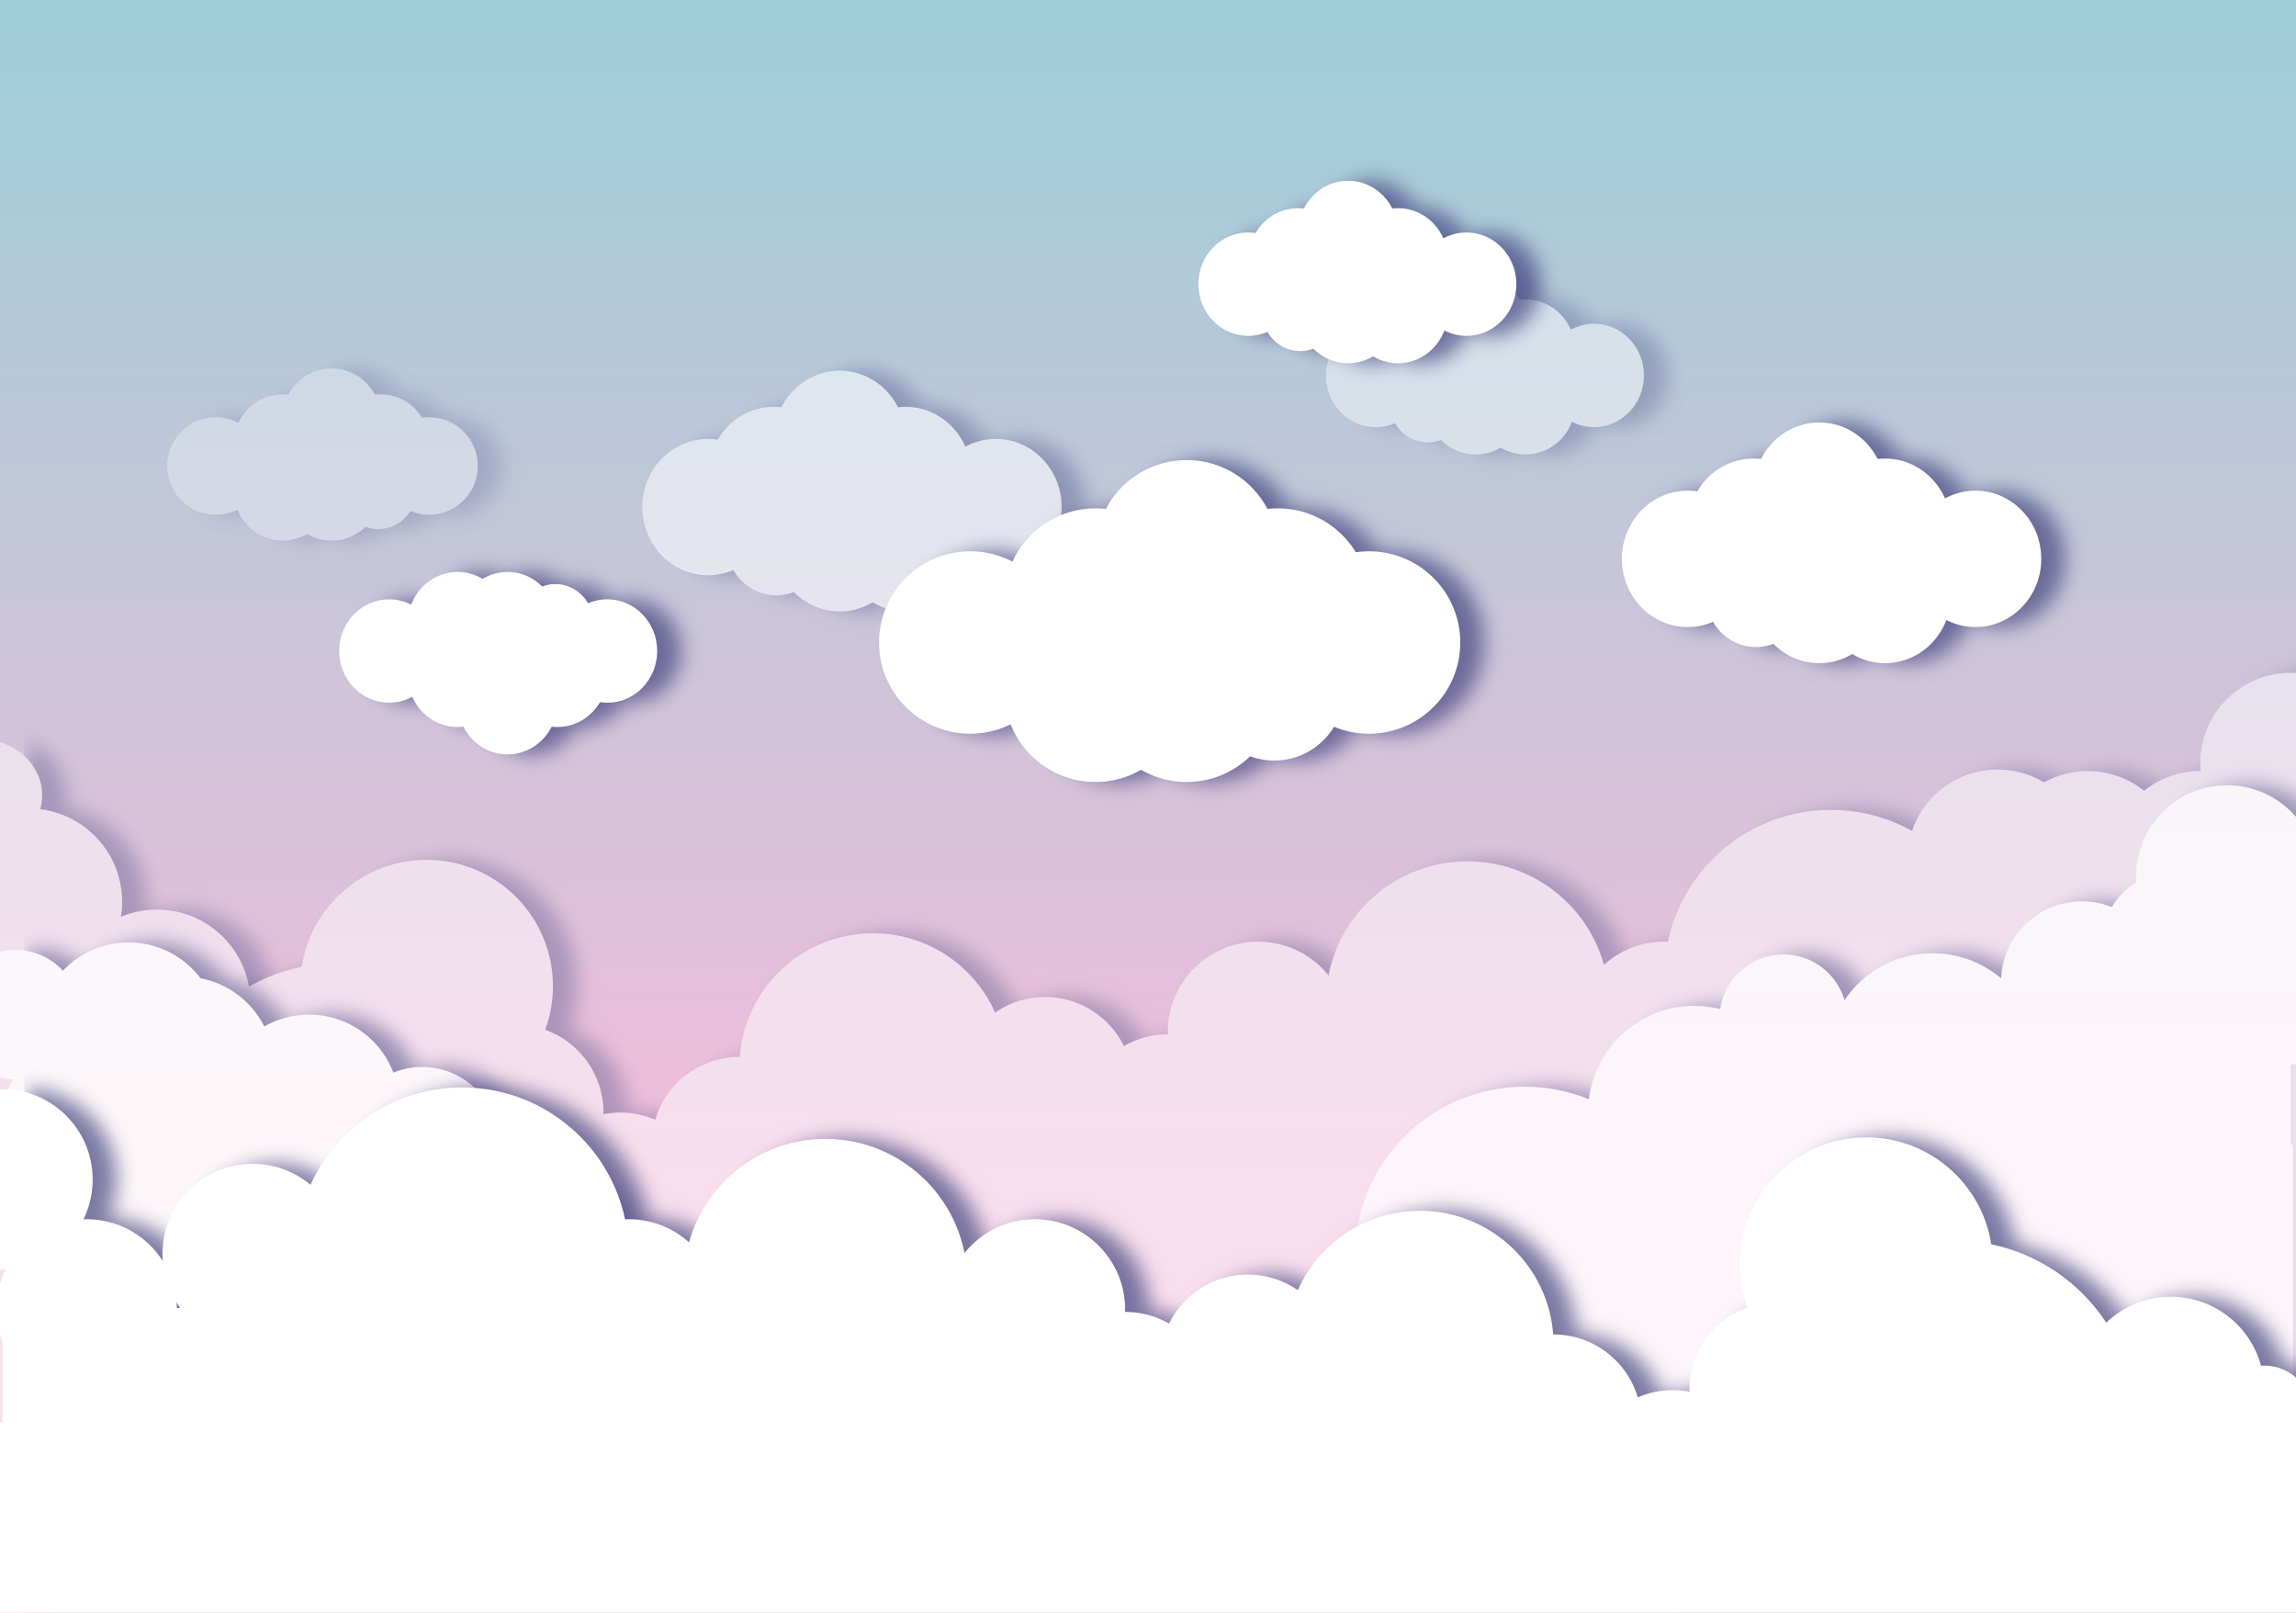
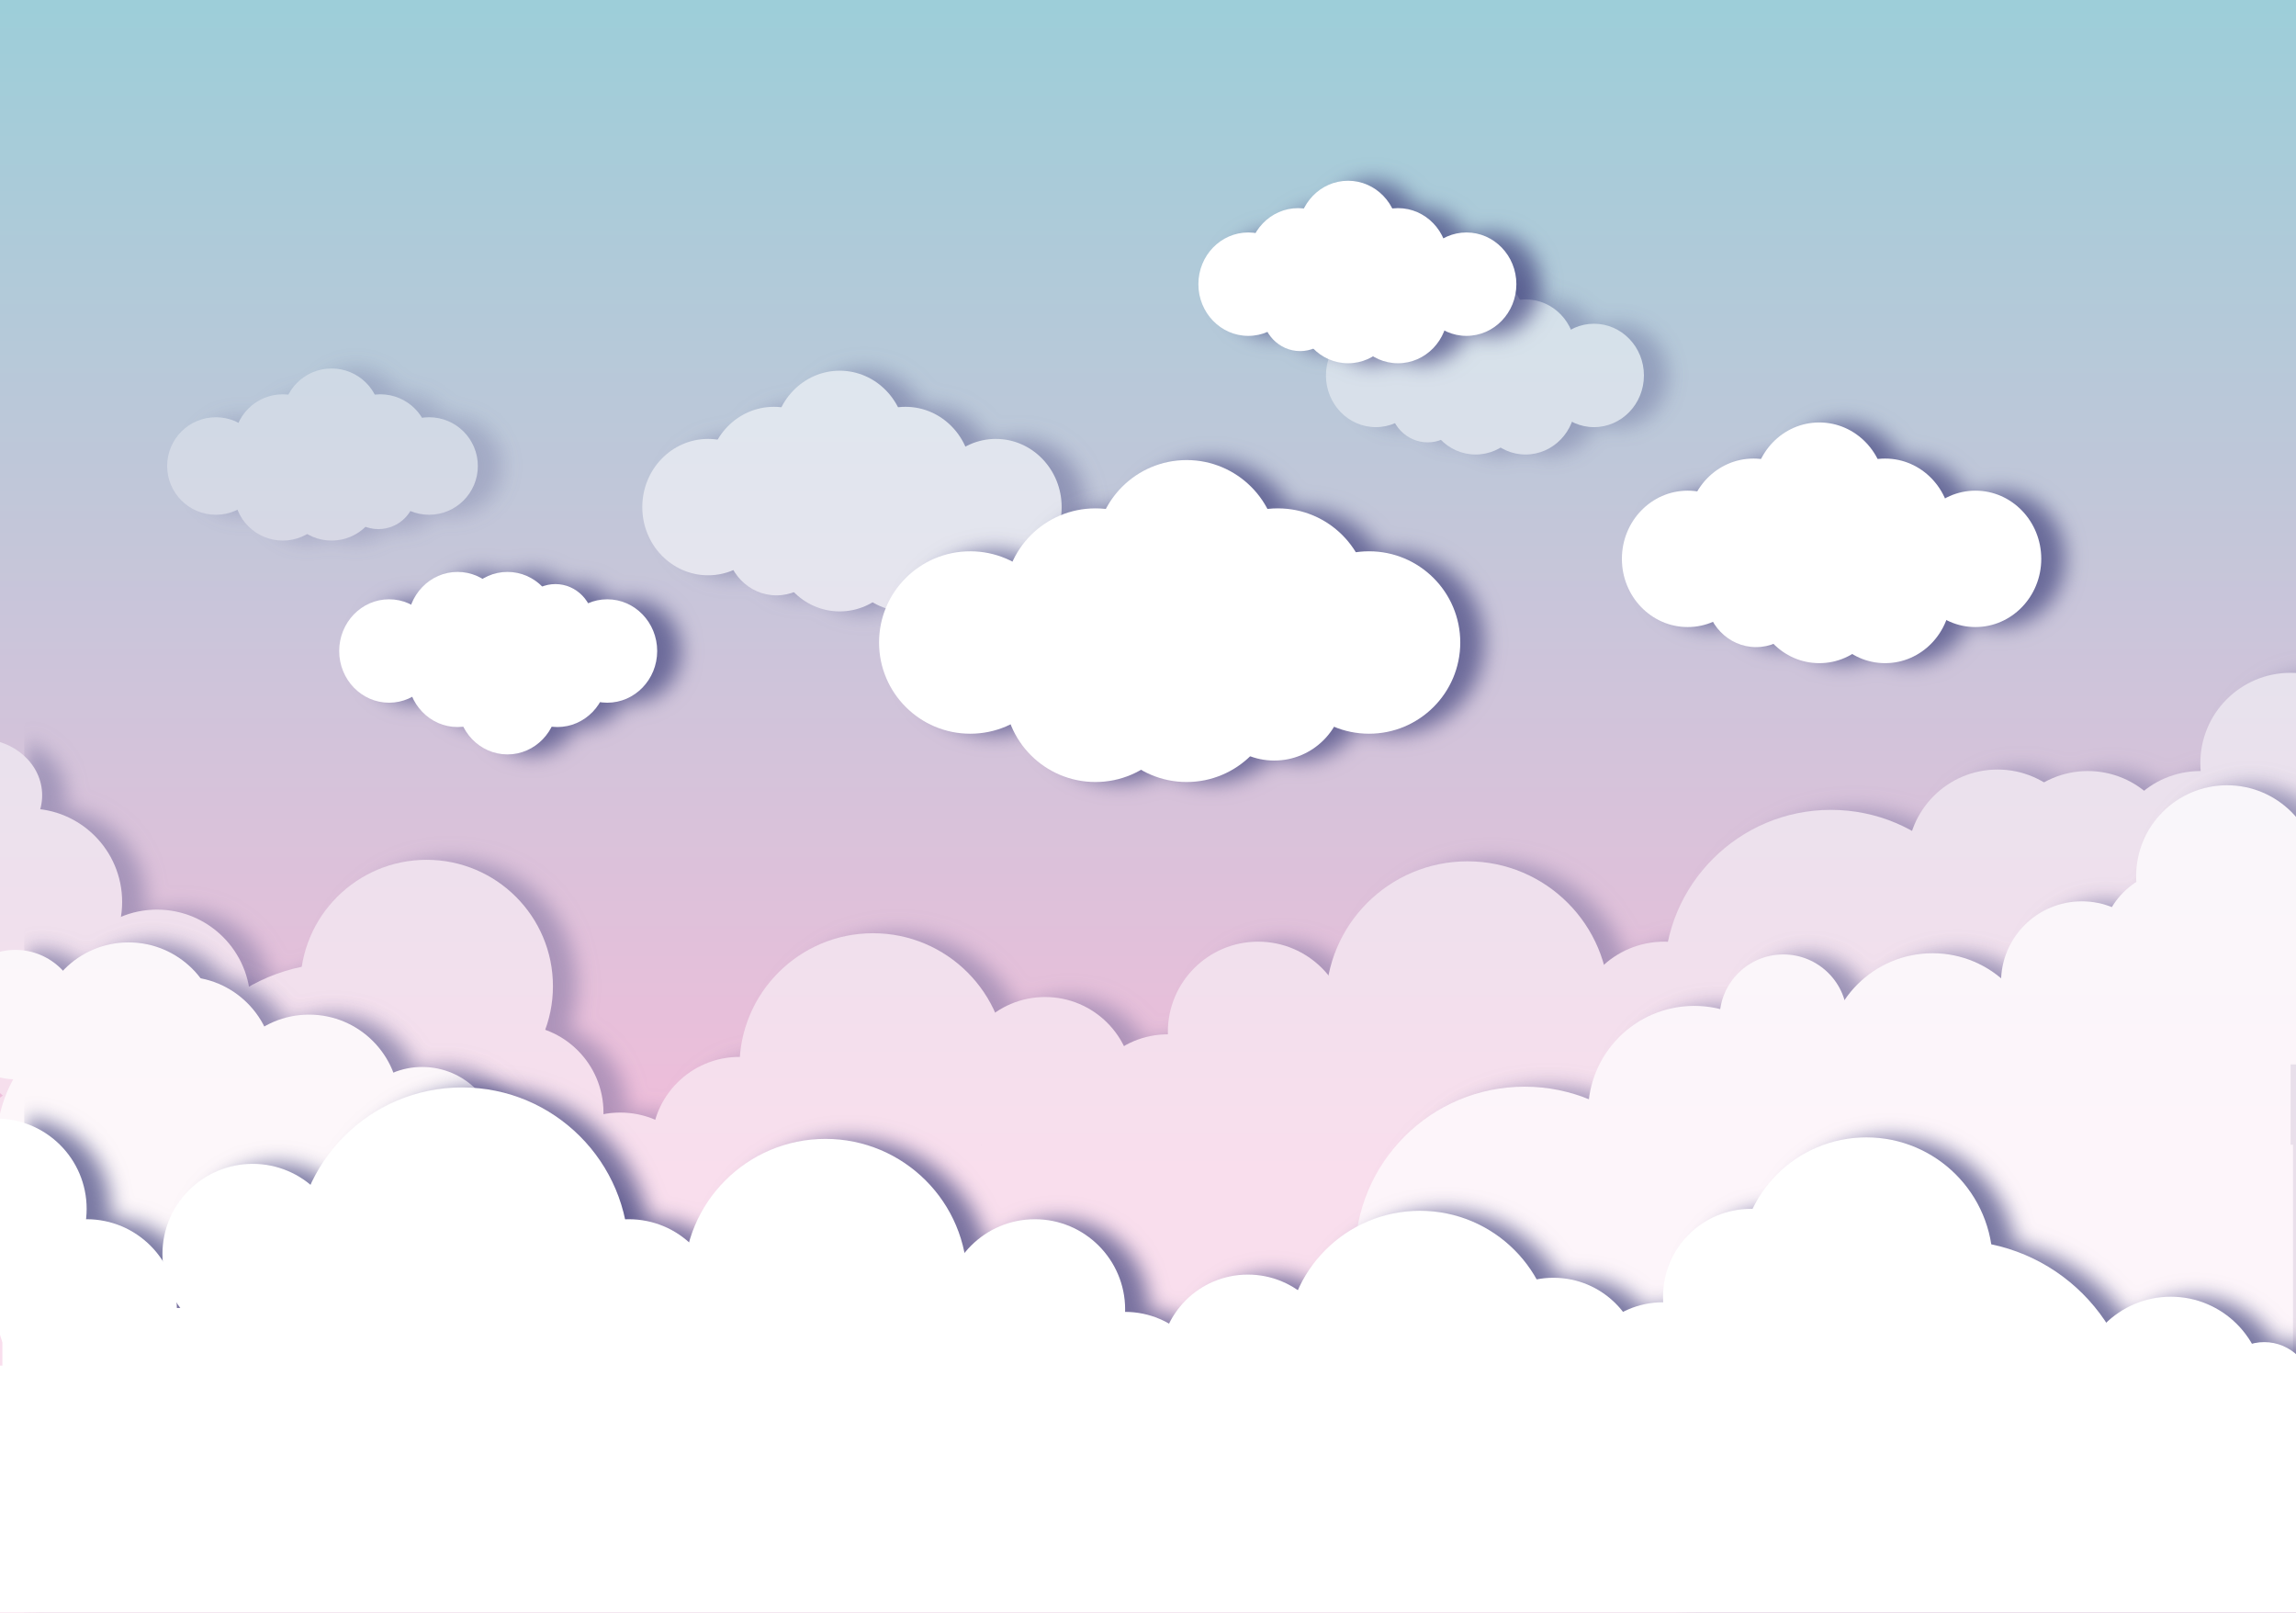
<svg xmlns="http://www.w3.org/2000/svg" style="isolation:isolate" viewBox="0 0 954 670" width="954pt" height="670pt">
  <defs>
-     <clipPath id="_clipPath_PwTmkFapJEAZuPp75UvrFLhh7d7ChFPo">
+     <clipPath id="_clipPath_3ccuz8fcafI0fXA5NotUafHknWa9aR7e">
      <rect width="954" height="670" />
    </clipPath>
  </defs>
-   <g clip-path="url(#_clipPath_PwTmkFapJEAZuPp75UvrFLhh7d7ChFPo)">
+   <g clip-path="url(#_clipPath_3ccuz8fcafI0fXA5NotUafHknWa9aR7e)">
    <linearGradient id="_lgradient_0" x1="0.539" y1="0.722" x2="0.539" y2="0">
      <stop offset="0%" style="stop-color:#F2BDDA" />
      <stop offset="100%" style="stop-color:#9CCED9" />
    </linearGradient>
    <rect width="954" height="670" style="fill:url(#_lgradient_0);" />
-     <g style="opacity:0.5;" filter="url(#sLakw0Ocao0wCUs6NlgDpvrFr5z6gpUr)">
+     <g style="opacity:0.5;" filter="url(#djse6mcJdB0WbsDHdq6A7Oc9oW93M3r7)">
      <rect x="496.752" y="428.063" width="455" height="95" transform="matrix(1,0,0,1,0,0)" fill="rgb(255,255,255)" />
      <rect x="823" y="347.187" width="131" height="95" transform="matrix(1,0,0,1,0,0)" fill="rgb(255,255,255)" />
      <rect x="-1.248" y="475.563" width="954" height="138" transform="matrix(1,0,0,1,0,0)" fill="rgb(255,255,255)" />
      <circle vector-effect="non-scaling-stroke" cx="867.502" cy="357.812" r="37.5" fill="rgb(255,255,255)" />
      <circle vector-effect="non-scaling-stroke" cx="914.252" cy="357.812" r="37.5" fill="rgb(255,255,255)" />
      <circle vector-effect="non-scaling-stroke" cx="951.752" cy="317" r="37.5" fill="rgb(255,255,255)" />
      <circle vector-effect="non-scaling-stroke" cx="830.002" cy="357.187" r="37.5" fill="rgb(255,255,255)" />
      <circle vector-effect="non-scaling-stroke" cx="691.502" cy="428.687" r="37.5" fill="rgb(255,255,255)" />
      <circle vector-effect="non-scaling-stroke" cx="522.752" cy="428.687" r="37.5" fill="rgb(255,255,255)" />
      <circle vector-effect="non-scaling-stroke" cx="609.752" cy="416.687" r="58.875" fill="rgb(255,255,255)" />
      <circle vector-effect="non-scaling-stroke" cx="760.752" cy="405.687" r="69.25" fill="rgb(255,255,255)" />
      <circle vector-effect="non-scaling-stroke" cx="485.252" cy="466.187" r="36.5" fill="rgb(255,255,255)" />
      <circle vector-effect="non-scaling-stroke" cx="434.252" cy="450.687" r="36.5" fill="rgb(255,255,255)" />
      <circle vector-effect="non-scaling-stroke" cx="307.252" cy="475.563" r="36.5" fill="rgb(255,255,255)" />
      <circle vector-effect="non-scaling-stroke" cx="257.752" cy="498.688" r="36.5" fill="rgb(255,255,255)" />
      <circle vector-effect="non-scaling-stroke" cx="214.252" cy="462.187" r="36.5" fill="rgb(255,255,255)" />
      <circle vector-effect="non-scaling-stroke" cx="177.252" cy="409.687" r="52.5" fill="rgb(255,255,255)" />
      <circle vector-effect="non-scaling-stroke" cx="140.752" cy="475.563" r="75.514" fill="rgb(255,255,255)" />
      <circle vector-effect="non-scaling-stroke" cx="50.752" cy="462.187" r="38.808" fill="rgb(255,255,255)" />
      <circle vector-effect="non-scaling-stroke" cx="11.944" cy="374.687" r="38.808" fill="rgb(255,255,255)" />
      <ellipse vector-effect="non-scaling-stroke" cx="-8.548" cy="330.404" rx="26.068" ry="23.404" fill="rgb(255,255,255)" />
      <circle vector-effect="non-scaling-stroke" cx="26.43" cy="425.687" r="38.808" fill="rgb(255,255,255)" />
      <circle vector-effect="non-scaling-stroke" cx="65.238" cy="416.687" r="38.808" fill="rgb(255,255,255)" />
      <circle vector-effect="non-scaling-stroke" cx="11.944" cy="471.952" r="19.944" fill="rgb(255,255,255)" />
      <circle vector-effect="non-scaling-stroke" cx="362.752" cy="443.187" r="55.5" fill="rgb(255,255,255)" />
    </g>
    <defs>
-       <filter id="sLakw0Ocao0wCUs6NlgDpvrFr5z6gpUr" x="-200%" y="-200%" width="400%" height="400%" filterUnits="objectBoundingBox" color-interpolation-filters="sRGB">
-         <feGaussianBlur in="SourceGraphic" stdDeviation="4.294" />
-         <feOffset dx="10" dy="0" result="pf_100_offsetBlur" />
-         <feFlood flood-color="#43457F" flood-opacity="0.7" />
-         <feComposite in2="pf_100_offsetBlur" operator="in" result="pf_100_dropShadow" />
-         <feBlend in="SourceGraphic" in2="pf_100_dropShadow" mode="normal" />
-       </filter>
-     </defs>
-     <g style="opacity:0.7;" filter="url(#tF79wO8F2xI7z2Hyxg89vOx53wKBHr2L)">
+       <filter id="djse6mcJdB0WbsDHdq6A7Oc9oW93M3r7" x="-200%" y="-200%" width="400%" height="400%" filterUnits="objectBoundingBox" color-interpolation-filters="sRGB">
+         <feGaussianBlur in="SourceGraphic" stdDeviation="4.294" />
+         <feOffset dx="10" dy="0" result="pf_100_offsetBlur" />
+         <feFlood flood-color="#43457F" flood-opacity="0.7" />
+         <feComposite in2="pf_100_offsetBlur" operator="in" result="pf_100_dropShadow" />
+         <feBlend in="SourceGraphic" in2="pf_100_dropShadow" mode="normal" />
+       </filter>
+     </defs>
+     <g style="opacity:0.7;" filter="url(#kjdd19ko6JM8UqFiSwICwLLWAI9DMflu)">
      <rect x="690" y="423" width="266" height="246" transform="matrix(1,0,0,1,0,0)" fill="rgb(255,255,255)" />
      <ellipse vector-effect="non-scaling-stroke" cx="665.875" cy="601" rx="58" ry="59.794" fill="rgb(255,255,255)" />
      <circle vector-effect="non-scaling-stroke" cx="633.5" cy="521.938" r="70.5" fill="rgb(255,255,255)" />
      <circle vector-effect="non-scaling-stroke" cx="704" cy="462" r="44.125" fill="rgb(255,255,255)" />
      <circle vector-effect="non-scaling-stroke" cx="865" cy="408" r="33.562" fill="rgb(255,255,255)" />
      <circle vector-effect="non-scaling-stroke" cx="803" cy="440.125" r="44.125" fill="rgb(255,255,255)" />
      <circle vector-effect="non-scaling-stroke" cx="925.361" cy="364" r="37.781" fill="rgb(255,255,255)" />
      <circle vector-effect="non-scaling-stroke" cx="904.672" cy="393.109" r="31.672" fill="rgb(255,255,255)" />
      <rect x="889.285" y="381" width="72.153" height="70.438" transform="matrix(1,0,0,1,0,0)" fill="rgb(255,255,255)" />
      <circle vector-effect="non-scaling-stroke" cx="588" cy="586.5" r="33.5" fill="rgb(255,255,255)" />
      <circle vector-effect="non-scaling-stroke" cx="741" cy="423" r="26.5" fill="rgb(255,255,255)" />
    </g>
    <defs>
-       <filter id="tF79wO8F2xI7z2Hyxg89vOx53wKBHr2L" x="-200%" y="-200%" width="400%" height="400%" filterUnits="objectBoundingBox" color-interpolation-filters="sRGB">
-         <feGaussianBlur in="SourceGraphic" stdDeviation="4.294" />
-         <feOffset dx="10" dy="0" result="pf_100_offsetBlur" />
-         <feFlood flood-color="#43457F" flood-opacity="0.7" />
-         <feComposite in2="pf_100_offsetBlur" operator="in" result="pf_100_dropShadow" />
-         <feBlend in="SourceGraphic" in2="pf_100_dropShadow" mode="normal" />
-       </filter>
-     </defs>
-     <g style="opacity:0.75;" filter="url(#KPcoCRhTHcBpeGjCQJUAo7vzKAj9cqSE)">
+       <filter id="kjdd19ko6JM8UqFiSwICwLLWAI9DMflu" x="-200%" y="-200%" width="400%" height="400%" filterUnits="objectBoundingBox" color-interpolation-filters="sRGB">
+         <feGaussianBlur in="SourceGraphic" stdDeviation="4.294" />
+         <feOffset dx="10" dy="0" result="pf_100_offsetBlur" />
+         <feFlood flood-color="#43457F" flood-opacity="0.7" />
+         <feComposite in2="pf_100_offsetBlur" operator="in" result="pf_100_dropShadow" />
+         <feBlend in="SourceGraphic" in2="pf_100_dropShadow" mode="normal" />
+       </filter>
+     </defs>
+     <g style="opacity:0.75;" filter="url(#hXLIzEgeeHBoptuf4gSFQpfTxBKMgnTi)">
      <circle vector-effect="non-scaling-stroke" cx="76.297" cy="443.25" r="37.5" fill="rgb(255,255,255)" />
      <circle vector-effect="non-scaling-stroke" cx="128.422" cy="459" r="37.5" fill="rgb(255,255,255)" />
      <circle vector-effect="non-scaling-stroke" cx="53.422" cy="475" r="54.809" fill="rgb(255,255,255)" />
      <circle vector-effect="non-scaling-stroke" cx="53.422" cy="429" r="37.5" fill="rgb(255,255,255)" />
      <circle vector-effect="non-scaling-stroke" cx="175.422" cy="475" r="31.75" fill="rgb(255,255,255)" />
      <circle vector-effect="non-scaling-stroke" cx="128.422" cy="518" r="52.125" fill="rgb(255,255,255)" />
      <circle vector-effect="non-scaling-stroke" cx="207.172" cy="529.809" r="51.288" fill="rgb(255,255,255)" />
      <circle vector-effect="non-scaling-stroke" cx="6.422" cy="421.5" r="26.882" fill="rgb(255,255,255)" />
    </g>
    <defs>
-       <filter id="KPcoCRhTHcBpeGjCQJUAo7vzKAj9cqSE" x="-200%" y="-200%" width="400%" height="400%" filterUnits="objectBoundingBox" color-interpolation-filters="sRGB">
-         <feGaussianBlur in="SourceGraphic" stdDeviation="4.294" />
-         <feOffset dx="10" dy="0" result="pf_100_offsetBlur" />
-         <feFlood flood-color="#43457F" flood-opacity="0.7" />
-         <feComposite in2="pf_100_offsetBlur" operator="in" result="pf_100_dropShadow" />
-         <feBlend in="SourceGraphic" in2="pf_100_dropShadow" mode="normal" />
-       </filter>
-     </defs>
-     <g filter="url(#XN7Glr3W6ND6JMoaSbcqnWpiUoIO5apv)">
-       <rect x="0" y="590.875" width="954" height="79.125" transform="matrix(1,0,0,1,0,0)" fill="rgb(255,255,255)" />
+       <filter id="hXLIzEgeeHBoptuf4gSFQpfTxBKMgnTi" x="-200%" y="-200%" width="400%" height="400%" filterUnits="objectBoundingBox" color-interpolation-filters="sRGB">
+         <feGaussianBlur in="SourceGraphic" stdDeviation="4.294" />
+         <feOffset dx="10" dy="0" result="pf_100_offsetBlur" />
+         <feFlood flood-color="#43457F" flood-opacity="0.7" />
+         <feComposite in2="pf_100_offsetBlur" operator="in" result="pf_100_dropShadow" />
+         <feBlend in="SourceGraphic" in2="pf_100_dropShadow" mode="normal" />
+       </filter>
+     </defs>
+     <g filter="url(#WOVGujO1ejZzNJYSBmkaJrm3VxgKkZmz)">
+       <rect x="0" y="567.32" width="954" height="102.68" transform="matrix(1,0,0,1,0,0)" fill="rgb(255,255,255)" />
      <rect x="1" y="543.375" width="455" height="95" transform="matrix(1,0,0,1,0,0)" fill="rgb(255,255,255)" />
      <circle vector-effect="non-scaling-stroke" cx="36" cy="544" r="37.5" fill="rgb(255,255,255)" />
-       <circle vector-effect="non-scaling-stroke" cx="1" cy="490" r="37.5" fill="rgb(255,255,255)" />
+       <circle vector-effect="non-scaling-stroke" cx="-1.5" cy="502.192" r="37.5" fill="rgb(255,255,255)" />
      <circle vector-effect="non-scaling-stroke" cx="105" cy="521" r="37.5" fill="rgb(255,255,255)" />
      <circle vector-effect="non-scaling-stroke" cx="261.25" cy="544" r="37.5" fill="rgb(255,255,255)" />
      <circle vector-effect="non-scaling-stroke" cx="430" cy="544" r="37.5" fill="rgb(255,255,255)" />
      <circle vector-effect="non-scaling-stroke" cx="343" cy="532" r="58.875" fill="rgb(255,255,255)" />
      <circle vector-effect="non-scaling-stroke" cx="192" cy="521" r="69.25" fill="rgb(255,255,255)" />
      <circle vector-effect="non-scaling-stroke" cx="467.5" cy="581.5" r="36.5" fill="rgb(255,255,255)" />
      <circle vector-effect="non-scaling-stroke" cx="518.5" cy="566" r="36.5" fill="rgb(255,255,255)" />
-       <circle vector-effect="non-scaling-stroke" cx="645.5" cy="590.875" r="36.5" fill="rgb(255,255,255)" />
-       <circle vector-effect="non-scaling-stroke" cx="695" cy="614" r="36.5" fill="rgb(255,255,255)" />
-       <circle vector-effect="non-scaling-stroke" cx="738.5" cy="577.5" r="36.5" fill="rgb(255,255,255)" />
+       <circle vector-effect="non-scaling-stroke" cx="645.5" cy="567.32" r="36.5" fill="rgb(255,255,255)" />
+       <circle vector-effect="non-scaling-stroke" cx="691" cy="577.5" r="36.5" fill="rgb(255,255,255)" />
+       <circle vector-effect="non-scaling-stroke" cx="727.5" cy="538.692" r="36.5" fill="rgb(255,255,255)" />
      <circle vector-effect="non-scaling-stroke" cx="775.5" cy="525" r="52.5" fill="rgb(255,255,255)" />
      <circle vector-effect="non-scaling-stroke" cx="812" cy="590.875" r="75.514" fill="rgb(255,255,255)" />
      <circle vector-effect="non-scaling-stroke" cx="902" cy="577.5" r="38.808" fill="rgb(255,255,255)" />
-       <circle vector-effect="non-scaling-stroke" cx="940.808" cy="587.264" r="19.944" fill="rgb(255,255,255)" />
+       <circle vector-effect="non-scaling-stroke" cx="940.808" cy="577.5" r="19.944" fill="rgb(255,255,255)" />
      <circle vector-effect="non-scaling-stroke" cx="590" cy="558.5" r="55.5" fill="rgb(255,255,255)" />
    </g>
    <defs>
-       <filter id="XN7Glr3W6ND6JMoaSbcqnWpiUoIO5apv" x="-200%" y="-200%" width="400%" height="400%" filterUnits="objectBoundingBox" color-interpolation-filters="sRGB">
-         <feGaussianBlur in="SourceGraphic" stdDeviation="4.294" />
-         <feOffset dx="10" dy="0" result="pf_100_offsetBlur" />
-         <feFlood flood-color="#43457F" flood-opacity="0.7" />
-         <feComposite in2="pf_100_offsetBlur" operator="in" result="pf_100_dropShadow" />
-         <feBlend in="SourceGraphic" in2="pf_100_dropShadow" mode="normal" />
-       </filter>
-     </defs>
-     <g filter="url(#xoLIrz0Xep6yFtSg7tmoxGutxEmnAyrm)">
+       <filter id="WOVGujO1ejZzNJYSBmkaJrm3VxgKkZmz" x="-200%" y="-200%" width="400%" height="400%" filterUnits="objectBoundingBox" color-interpolation-filters="sRGB">
+         <feGaussianBlur in="SourceGraphic" stdDeviation="4.294" />
+         <feOffset dx="10" dy="0" result="pf_100_offsetBlur" />
+         <feFlood flood-color="#43457F" flood-opacity="0.7" />
+         <feComposite in2="pf_100_offsetBlur" operator="in" result="pf_100_dropShadow" />
+         <feBlend in="SourceGraphic" in2="pf_100_dropShadow" mode="normal" />
+       </filter>
+     </defs>
+     <g filter="url(#HGlqH6g4tQ7tc3JfeFCuUFnoZ9c3Y1Xw)">
      <ellipse vector-effect="non-scaling-stroke" cx="728.594" cy="218.833" rx="27.344" ry="28.333" fill="rgb(255,255,255)" />
      <ellipse vector-effect="non-scaling-stroke" cx="755.938" cy="203.833" rx="27.344" ry="28.333" fill="rgb(255,255,255)" />
      <ellipse vector-effect="non-scaling-stroke" cx="783.282" cy="218.833" rx="27.344" ry="28.333" fill="rgb(255,255,255)" />
      <ellipse vector-effect="non-scaling-stroke" cx="820.812" cy="232.167" rx="27.344" ry="28.333" fill="rgb(255,255,255)" />
      <ellipse vector-effect="non-scaling-stroke" cx="783.282" cy="247.167" rx="27.344" ry="28.333" fill="rgb(255,255,255)" />
      <ellipse vector-effect="non-scaling-stroke" cx="701.25" cy="232.167" rx="27.344" ry="28.333" fill="rgb(255,255,255)" />
      <ellipse vector-effect="non-scaling-stroke" cx="755.938" cy="247.167" rx="27.344" ry="28.333" fill="rgb(255,255,255)" />
      <ellipse vector-effect="non-scaling-stroke" cx="729.666" cy="247.167" rx="20.91" ry="21.667" fill="rgb(255,255,255)" />
    </g>
    <defs>
-       <filter id="xoLIrz0Xep6yFtSg7tmoxGutxEmnAyrm" x="-200%" y="-200%" width="400%" height="400%" filterUnits="objectBoundingBox" color-interpolation-filters="sRGB">
-         <feGaussianBlur in="SourceGraphic" stdDeviation="4.294" />
-         <feOffset dx="10" dy="0" result="pf_100_offsetBlur" />
-         <feFlood flood-color="#43457F" flood-opacity="0.7" />
-         <feComposite in2="pf_100_offsetBlur" operator="in" result="pf_100_dropShadow" />
-         <feBlend in="SourceGraphic" in2="pf_100_dropShadow" mode="normal" />
-       </filter>
-     </defs>
-     <g style="opacity:0.54;" filter="url(#mddOTe9yjNCDy8fvWc0AXfotQR82didB)">
+       <filter id="HGlqH6g4tQ7tc3JfeFCuUFnoZ9c3Y1Xw" x="-200%" y="-200%" width="400%" height="400%" filterUnits="objectBoundingBox" color-interpolation-filters="sRGB">
+         <feGaussianBlur in="SourceGraphic" stdDeviation="4.294" />
+         <feOffset dx="10" dy="0" result="pf_100_offsetBlur" />
+         <feFlood flood-color="#43457F" flood-opacity="0.7" />
+         <feComposite in2="pf_100_offsetBlur" operator="in" result="pf_100_dropShadow" />
+         <feBlend in="SourceGraphic" in2="pf_100_dropShadow" mode="normal" />
+       </filter>
+     </defs>
+     <g style="opacity:0.54;" filter="url(#aFMXDSf81amUQcdC7s56oMScP4Jps9Lo)">
      <ellipse vector-effect="non-scaling-stroke" cx="321.563" cy="197.333" rx="27.344" ry="28.333" fill="rgb(255,255,255)" />
      <ellipse vector-effect="non-scaling-stroke" cx="348.907" cy="182.333" rx="27.344" ry="28.333" fill="rgb(255,255,255)" />
      <ellipse vector-effect="non-scaling-stroke" cx="376.25" cy="197.333" rx="27.344" ry="28.333" fill="rgb(255,255,255)" />
      <ellipse vector-effect="non-scaling-stroke" cx="413.781" cy="210.667" rx="27.344" ry="28.333" fill="rgb(255,255,255)" />
      <ellipse vector-effect="non-scaling-stroke" cx="376.25" cy="225.667" rx="27.344" ry="28.333" fill="rgb(255,255,255)" />
      <ellipse vector-effect="non-scaling-stroke" cx="294.219" cy="210.667" rx="27.344" ry="28.333" fill="rgb(255,255,255)" />
      <ellipse vector-effect="non-scaling-stroke" cx="348.907" cy="225.667" rx="27.344" ry="28.333" fill="rgb(255,255,255)" />
      <ellipse vector-effect="non-scaling-stroke" cx="322.635" cy="225.667" rx="20.91" ry="21.667" fill="rgb(255,255,255)" />
    </g>
    <defs>
-       <filter id="mddOTe9yjNCDy8fvWc0AXfotQR82didB" x="-200%" y="-200%" width="400%" height="400%" filterUnits="objectBoundingBox" color-interpolation-filters="sRGB">
-         <feGaussianBlur in="SourceGraphic" stdDeviation="4.294" />
-         <feOffset dx="10" dy="0" result="pf_100_offsetBlur" />
-         <feFlood flood-color="#43457F" flood-opacity="0.7" />
-         <feComposite in2="pf_100_offsetBlur" operator="in" result="pf_100_dropShadow" />
-         <feBlend in="SourceGraphic" in2="pf_100_dropShadow" mode="normal" />
-       </filter>
-     </defs>
-     <g style="opacity:0.44;" filter="url(#k7LjKfcmipln3F9hTJkayXAFfDLZvzjd)">
+       <filter id="aFMXDSf81amUQcdC7s56oMScP4Jps9Lo" x="-200%" y="-200%" width="400%" height="400%" filterUnits="objectBoundingBox" color-interpolation-filters="sRGB">
+         <feGaussianBlur in="SourceGraphic" stdDeviation="4.294" />
+         <feOffset dx="10" dy="0" result="pf_100_offsetBlur" />
+         <feFlood flood-color="#43457F" flood-opacity="0.7" />
+         <feComposite in2="pf_100_offsetBlur" operator="in" result="pf_100_dropShadow" />
+         <feBlend in="SourceGraphic" in2="pf_100_dropShadow" mode="normal" />
+       </filter>
+     </defs>
+     <g style="opacity:0.44;" filter="url(#zevhRsDXkZiCENBc04e4YmXIrCoAqDZD)">
      <ellipse vector-effect="non-scaling-stroke" cx="592.404" cy="145.857" rx="20.733" ry="21.484" fill="rgb(255,255,255)" />
      <ellipse vector-effect="non-scaling-stroke" cx="613.138" cy="134.484" rx="20.733" ry="21.484" fill="rgb(255,255,255)" />
      <ellipse vector-effect="non-scaling-stroke" cx="633.871" cy="145.857" rx="20.733" ry="21.484" fill="rgb(255,255,255)" />
      <ellipse vector-effect="non-scaling-stroke" cx="662.329" cy="155.967" rx="20.733" ry="21.484" fill="rgb(255,255,255)" />
      <ellipse vector-effect="non-scaling-stroke" cx="633.871" cy="167.341" rx="20.733" ry="21.484" fill="rgb(255,255,255)" />
      <ellipse vector-effect="non-scaling-stroke" cx="571.671" cy="155.967" rx="20.733" ry="21.484" fill="rgb(255,255,255)" />
      <ellipse vector-effect="non-scaling-stroke" cx="613.138" cy="167.341" rx="20.733" ry="21.484" fill="rgb(255,255,255)" />
      <ellipse vector-effect="non-scaling-stroke" cx="593.218" cy="167.341" rx="15.855" ry="16.429" fill="rgb(255,255,255)" />
    </g>
    <defs>
-       <filter id="k7LjKfcmipln3F9hTJkayXAFfDLZvzjd" x="-200%" y="-200%" width="400%" height="400%" filterUnits="objectBoundingBox" color-interpolation-filters="sRGB">
-         <feGaussianBlur in="SourceGraphic" stdDeviation="4.294" />
-         <feOffset dx="10" dy="0" result="pf_100_offsetBlur" />
-         <feFlood flood-color="#43457F" flood-opacity="0.7" />
-         <feComposite in2="pf_100_offsetBlur" operator="in" result="pf_100_dropShadow" />
-         <feBlend in="SourceGraphic" in2="pf_100_dropShadow" mode="normal" />
-       </filter>
-     </defs>
-     <g filter="url(#eA5lborHpZEbDFux0g1GdYcvkXmJCDPQ)">
+       <filter id="zevhRsDXkZiCENBc04e4YmXIrCoAqDZD" x="-200%" y="-200%" width="400%" height="400%" filterUnits="objectBoundingBox" color-interpolation-filters="sRGB">
+         <feGaussianBlur in="SourceGraphic" stdDeviation="4.294" />
+         <feOffset dx="10" dy="0" result="pf_100_offsetBlur" />
+         <feFlood flood-color="#43457F" flood-opacity="0.7" />
+         <feComposite in2="pf_100_offsetBlur" operator="in" result="pf_100_dropShadow" />
+         <feBlend in="SourceGraphic" in2="pf_100_dropShadow" mode="normal" />
+       </filter>
+     </defs>
+     <g filter="url(#hqgwGwwauudeurqw8xZvarnD2SuzVnNJ)">
      <ellipse vector-effect="non-scaling-stroke" cx="539.404" cy="107.945" rx="20.733" ry="21.484" fill="rgb(255,255,255)" />
      <ellipse vector-effect="non-scaling-stroke" cx="560.138" cy="96.571" rx="20.733" ry="21.484" fill="rgb(255,255,255)" />
      <ellipse vector-effect="non-scaling-stroke" cx="580.871" cy="107.945" rx="20.733" ry="21.484" fill="rgb(255,255,255)" />
      <ellipse vector-effect="non-scaling-stroke" cx="609.329" cy="118.055" rx="20.733" ry="21.484" fill="rgb(255,255,255)" />
      <ellipse vector-effect="non-scaling-stroke" cx="580.871" cy="129.429" rx="20.733" ry="21.484" fill="rgb(255,255,255)" />
      <ellipse vector-effect="non-scaling-stroke" cx="518.671" cy="118.055" rx="20.733" ry="21.484" fill="rgb(255,255,255)" />
      <ellipse vector-effect="non-scaling-stroke" cx="560.138" cy="129.429" rx="20.733" ry="21.484" fill="rgb(255,255,255)" />
      <ellipse vector-effect="non-scaling-stroke" cx="540.218" cy="129.429" rx="15.855" ry="16.429" fill="rgb(255,255,255)" />
    </g>
    <defs>
-       <filter id="eA5lborHpZEbDFux0g1GdYcvkXmJCDPQ" x="-200%" y="-200%" width="400%" height="400%" filterUnits="objectBoundingBox" color-interpolation-filters="sRGB">
-         <feGaussianBlur in="SourceGraphic" stdDeviation="4.294" />
-         <feOffset dx="10" dy="0" result="pf_100_offsetBlur" />
-         <feFlood flood-color="#43457F" flood-opacity="0.7" />
-         <feComposite in2="pf_100_offsetBlur" operator="in" result="pf_100_dropShadow" />
-         <feBlend in="SourceGraphic" in2="pf_100_dropShadow" mode="normal" />
-       </filter>
-     </defs>
-     <g style="opacity:0.32;" filter="url(#4D3UoKF0nqXzaLSh0EHvl4tm0gVUWQZ9)">
+       <filter id="hqgwGwwauudeurqw8xZvarnD2SuzVnNJ" x="-200%" y="-200%" width="400%" height="400%" filterUnits="objectBoundingBox" color-interpolation-filters="sRGB">
+         <feGaussianBlur in="SourceGraphic" stdDeviation="4.294" />
+         <feOffset dx="10" dy="0" result="pf_100_offsetBlur" />
+         <feFlood flood-color="#43457F" flood-opacity="0.7" />
+         <feComposite in2="pf_100_offsetBlur" operator="in" result="pf_100_dropShadow" />
+         <feBlend in="SourceGraphic" in2="pf_100_dropShadow" mode="normal" />
+       </filter>
+     </defs>
+     <g style="opacity:0.32;" filter="url(#T8wf8c9rkJDq4e8crxFWPQDxWXt7aAxH)">
      <g>
        <circle vector-effect="non-scaling-stroke" cx="158.032" cy="184.058" r="20.258" fill="rgb(255,255,255)" />
        <circle vector-effect="non-scaling-stroke" cx="137.774" cy="173.333" r="20.258" fill="rgb(255,255,255)" />
        <circle vector-effect="non-scaling-stroke" cx="117.515" cy="184.058" r="20.258" fill="rgb(255,255,255)" />
        <circle vector-effect="non-scaling-stroke" cx="89.71" cy="193.592" r="20.258" fill="rgb(255,255,255)" />
        <circle vector-effect="non-scaling-stroke" cx="117.515" cy="204.317" r="20.258" fill="rgb(255,255,255)" />
        <circle vector-effect="non-scaling-stroke" cx="178.29" cy="193.592" r="20.258" fill="rgb(255,255,255)" />
        <circle vector-effect="non-scaling-stroke" cx="137.774" cy="204.317" r="20.258" fill="rgb(255,255,255)" />
        <circle vector-effect="non-scaling-stroke" cx="157.238" cy="204.317" r="15.492" fill="rgb(255,255,255)" />
      </g>
    </g>
    <defs>
-       <filter id="4D3UoKF0nqXzaLSh0EHvl4tm0gVUWQZ9" x="-200%" y="-200%" width="400%" height="400%" filterUnits="objectBoundingBox" color-interpolation-filters="sRGB">
-         <feGaussianBlur in="SourceGraphic" stdDeviation="4.294" />
-         <feOffset dx="10" dy="0" result="pf_100_offsetBlur" />
-         <feFlood flood-color="#43457F" flood-opacity="0.7" />
-         <feComposite in2="pf_100_offsetBlur" operator="in" result="pf_100_dropShadow" />
-         <feBlend in="SourceGraphic" in2="pf_100_dropShadow" mode="normal" />
-       </filter>
-     </defs>
-     <g filter="url(#1KW7utPHi8UGMrSGjZ2S6eUvc0eSIRxA)">
+       <filter id="T8wf8c9rkJDq4e8crxFWPQDxWXt7aAxH" x="-200%" y="-200%" width="400%" height="400%" filterUnits="objectBoundingBox" color-interpolation-filters="sRGB">
+         <feGaussianBlur in="SourceGraphic" stdDeviation="4.294" />
+         <feOffset dx="10" dy="0" result="pf_100_offsetBlur" />
+         <feFlood flood-color="#43457F" flood-opacity="0.7" />
+         <feComposite in2="pf_100_offsetBlur" operator="in" result="pf_100_dropShadow" />
+         <feBlend in="SourceGraphic" in2="pf_100_dropShadow" mode="normal" />
+       </filter>
+     </defs>
+     <g filter="url(#b1KU6yTF5HyydKk63mVP9iRmC0b10qt8)">
      <path d=" M 252.329 280.555 C 252.329 292.412 243.039 302.039 231.596 302.039 C 220.152 302.039 210.862 292.412 210.862 280.555 C 210.862 268.698 220.152 259.071 231.596 259.071 C 243.039 259.071 252.329 268.698 252.329 280.555 Z " fill="rgb(255,255,255)" />
      <path d=" M 231.596 291.929 C 231.596 303.786 222.305 313.412 210.862 313.412 C 199.419 313.412 190.129 303.786 190.129 291.929 C 190.129 280.072 199.419 270.445 210.862 270.445 C 222.305 270.445 231.596 280.072 231.596 291.929 Z " fill="rgb(255,255,255)" />
      <path d=" M 210.862 280.555 C 210.862 292.412 201.572 302.039 190.129 302.039 C 178.686 302.039 169.395 292.412 169.395 280.555 C 169.395 268.698 178.686 259.071 190.129 259.071 C 201.572 259.071 210.862 268.698 210.862 280.555 Z " fill="rgb(255,255,255)" />
      <path d=" M 182.404 270.445 C 182.404 282.302 173.114 291.929 161.671 291.929 C 150.228 291.929 140.937 282.302 140.937 270.445 C 140.937 258.588 150.228 248.961 161.671 248.961 C 173.114 248.961 182.404 258.588 182.404 270.445 Z " fill="rgb(255,255,255)" />
      <path d=" M 210.862 259.071 C 210.862 270.928 201.572 280.555 190.129 280.555 C 178.686 280.555 169.395 270.928 169.395 259.071 C 169.395 247.214 178.686 237.588 190.129 237.588 C 201.572 237.588 210.862 247.214 210.862 259.071 Z " fill="rgb(255,255,255)" />
      <path d=" M 273.063 270.445 C 273.063 282.302 263.772 291.929 252.329 291.929 C 240.886 291.929 231.596 282.302 231.596 270.445 C 231.596 258.588 240.886 248.961 252.329 248.961 C 263.772 248.961 273.063 258.588 273.063 270.445 Z " fill="rgb(255,255,255)" />
      <path d=" M 231.596 259.071 C 231.596 270.928 222.305 280.555 210.862 280.555 C 199.419 280.555 190.129 270.928 190.129 259.071 C 190.129 247.214 199.419 237.588 210.862 237.588 C 222.305 237.588 231.596 247.214 231.596 259.071 Z " fill="rgb(255,255,255)" />
      <path d=" M 246.637 259.071 C 246.637 268.139 239.533 275.5 230.782 275.5 C 222.032 275.5 214.927 268.139 214.927 259.071 C 214.927 250.004 222.032 242.643 230.782 242.643 C 239.533 242.643 246.637 250.004 246.637 259.071 Z " fill="rgb(255,255,255)" />
    </g>
    <defs>
-       <filter id="1KW7utPHi8UGMrSGjZ2S6eUvc0eSIRxA" x="-200%" y="-200%" width="400%" height="400%" filterUnits="objectBoundingBox" color-interpolation-filters="sRGB">
-         <feGaussianBlur in="SourceGraphic" stdDeviation="4.294" />
-         <feOffset dx="10" dy="0" result="pf_100_offsetBlur" />
-         <feFlood flood-color="#43457F" flood-opacity="0.7" />
-         <feComposite in2="pf_100_offsetBlur" operator="in" result="pf_100_dropShadow" />
-         <feBlend in="SourceGraphic" in2="pf_100_dropShadow" mode="normal" />
-       </filter>
-     </defs>
-     <g filter="url(#P6crLSVBLJhupZ2iQkUrBd8MffEIcWl1)">
+       <filter id="b1KU6yTF5HyydKk63mVP9iRmC0b10qt8" x="-200%" y="-200%" width="400%" height="400%" filterUnits="objectBoundingBox" color-interpolation-filters="sRGB">
+         <feGaussianBlur in="SourceGraphic" stdDeviation="4.294" />
+         <feOffset dx="10" dy="0" result="pf_100_offsetBlur" />
+         <feFlood flood-color="#43457F" flood-opacity="0.7" />
+         <feComposite in2="pf_100_offsetBlur" operator="in" result="pf_100_dropShadow" />
+         <feBlend in="SourceGraphic" in2="pf_100_dropShadow" mode="normal" />
+       </filter>
+     </defs>
+     <g filter="url(#tPxosxB888eZ08ecAAj2Ijl68ZAPL53L)">
      <g>
        <circle vector-effect="non-scaling-stroke" cx="530.955" cy="249.083" r="37.896" fill="rgb(255,255,255)" />
        <circle vector-effect="non-scaling-stroke" cx="493.059" cy="229.021" r="37.896" fill="rgb(255,255,255)" />
        <circle vector-effect="non-scaling-stroke" cx="455.163" cy="249.083" r="37.896" fill="rgb(255,255,255)" />
        <circle vector-effect="non-scaling-stroke" cx="403.149" cy="266.917" r="37.896" fill="rgb(255,255,255)" />
        <circle vector-effect="non-scaling-stroke" cx="455.163" cy="286.979" r="37.896" fill="rgb(255,255,255)" />
        <circle vector-effect="non-scaling-stroke" cx="568.851" cy="266.917" r="37.896" fill="rgb(255,255,255)" />
        <circle vector-effect="non-scaling-stroke" cx="493.059" cy="286.979" r="37.896" fill="rgb(255,255,255)" />
        <circle vector-effect="non-scaling-stroke" cx="529.469" cy="286.979" r="28.979" fill="rgb(255,255,255)" />
      </g>
    </g>
    <defs>
-       <filter id="P6crLSVBLJhupZ2iQkUrBd8MffEIcWl1" x="-200%" y="-200%" width="400%" height="400%" filterUnits="objectBoundingBox" color-interpolation-filters="sRGB">
+       <filter id="tPxosxB888eZ08ecAAj2Ijl68ZAPL53L" x="-200%" y="-200%" width="400%" height="400%" filterUnits="objectBoundingBox" color-interpolation-filters="sRGB">
        <feGaussianBlur in="SourceGraphic" stdDeviation="4.294" />
        <feOffset dx="10" dy="0" result="pf_100_offsetBlur" />
        <feFlood flood-color="#43457F" flood-opacity="0.7" />
        <feComposite in2="pf_100_offsetBlur" operator="in" result="pf_100_dropShadow" />
        <feBlend in="SourceGraphic" in2="pf_100_dropShadow" mode="normal" />
      </filter>
    </defs>
  </g>
</svg>
